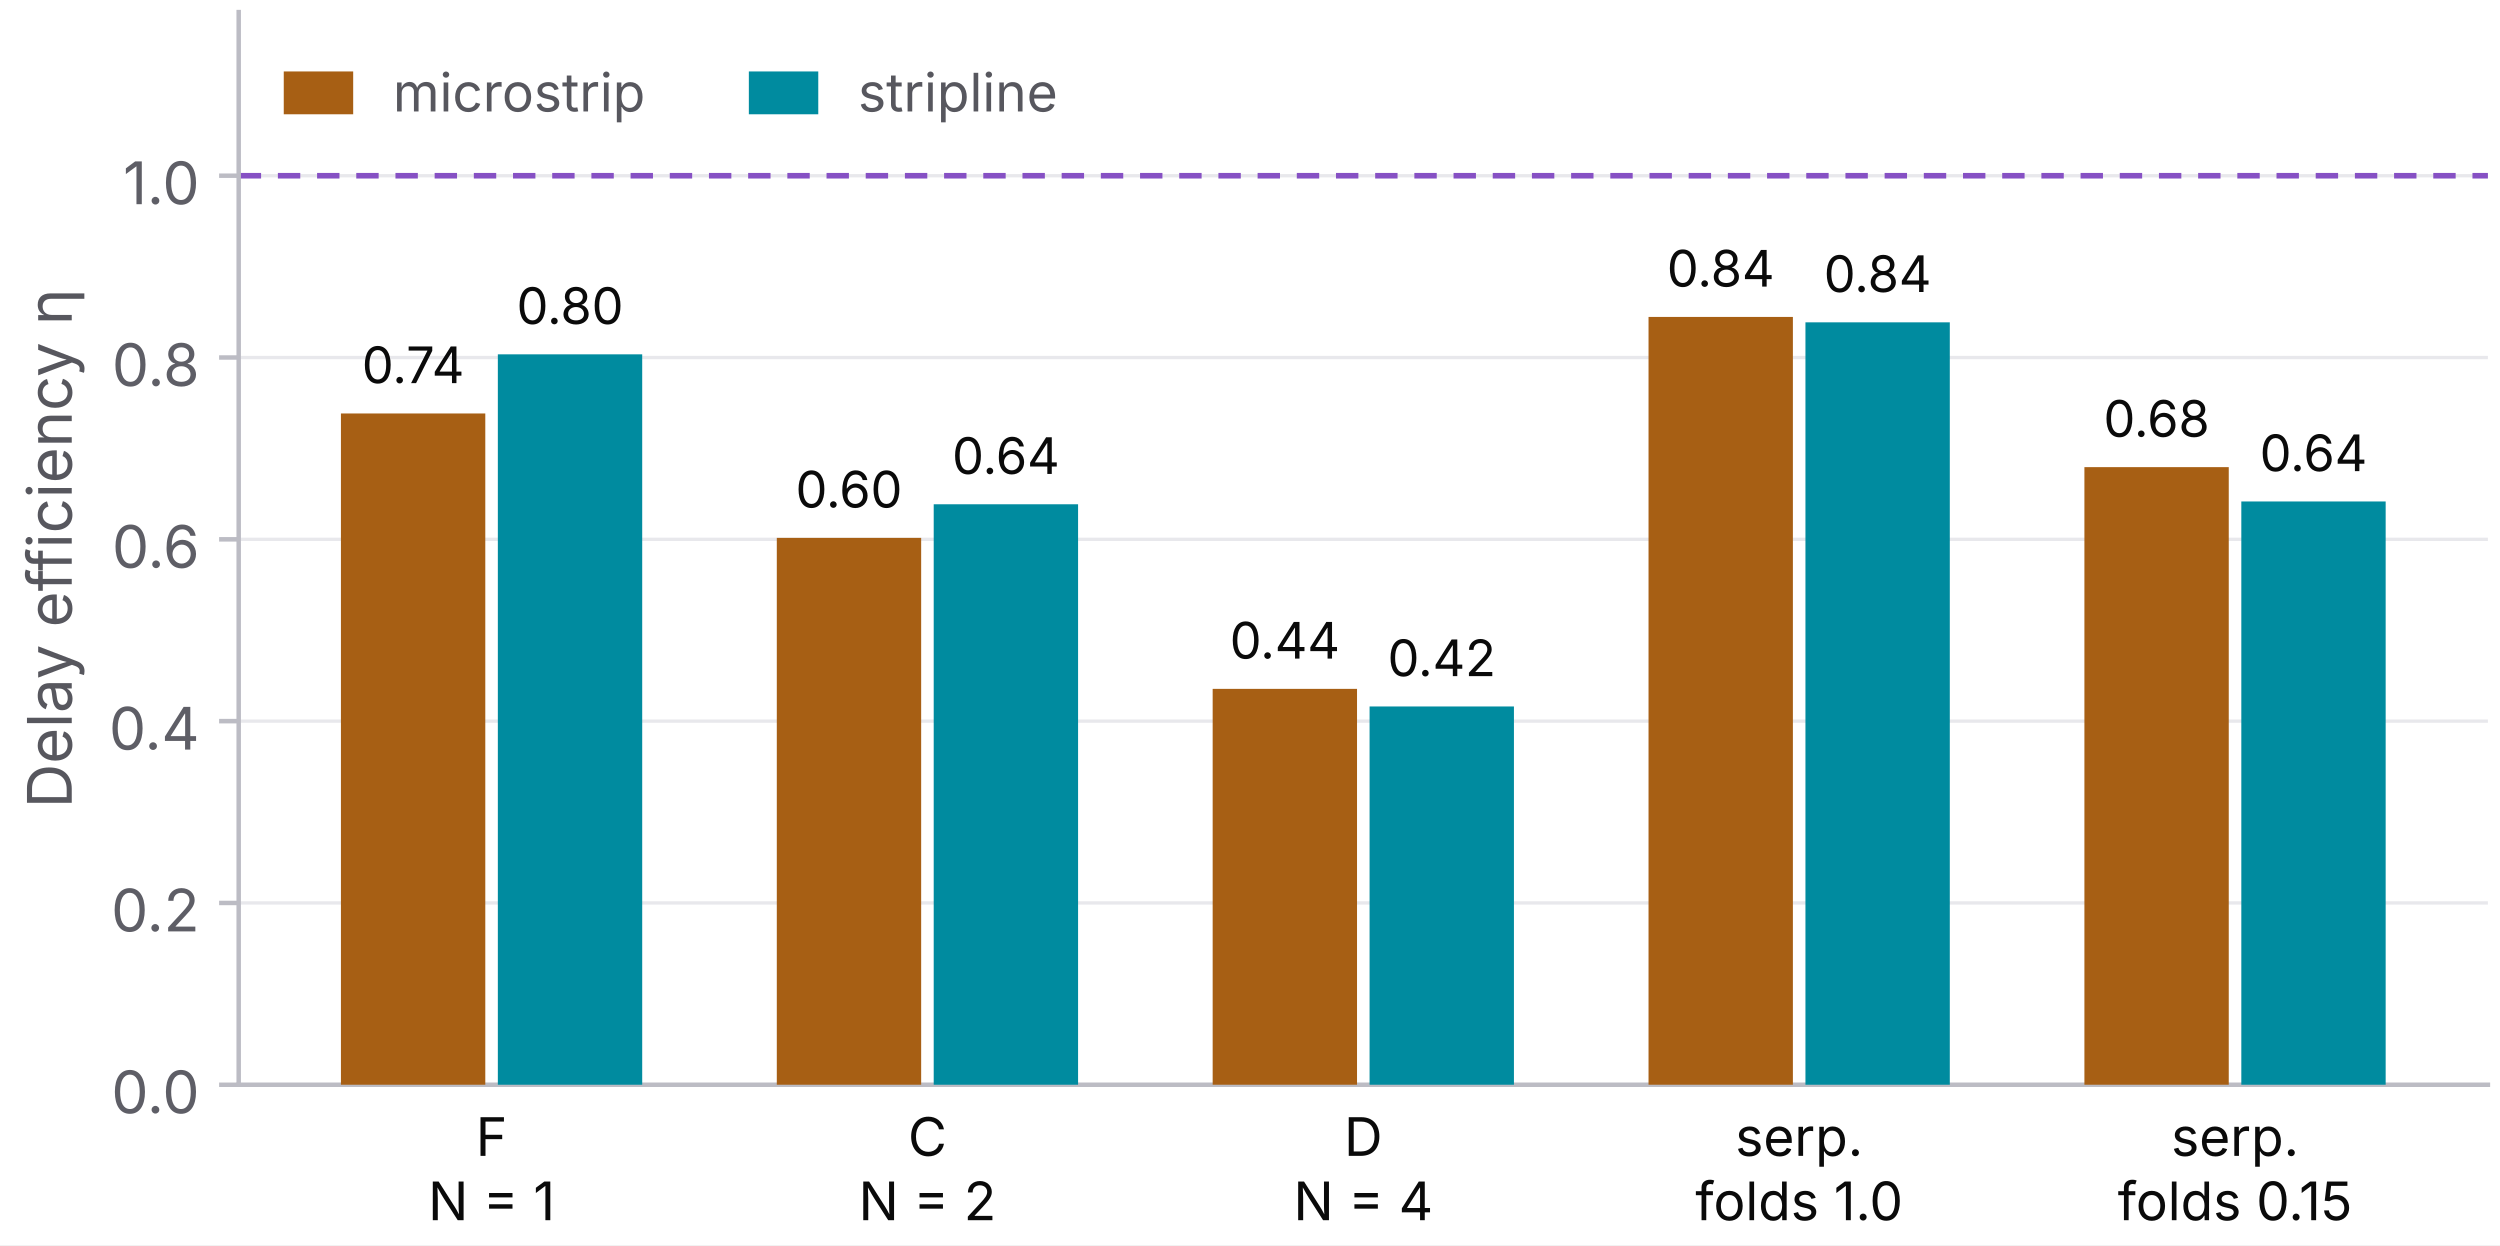
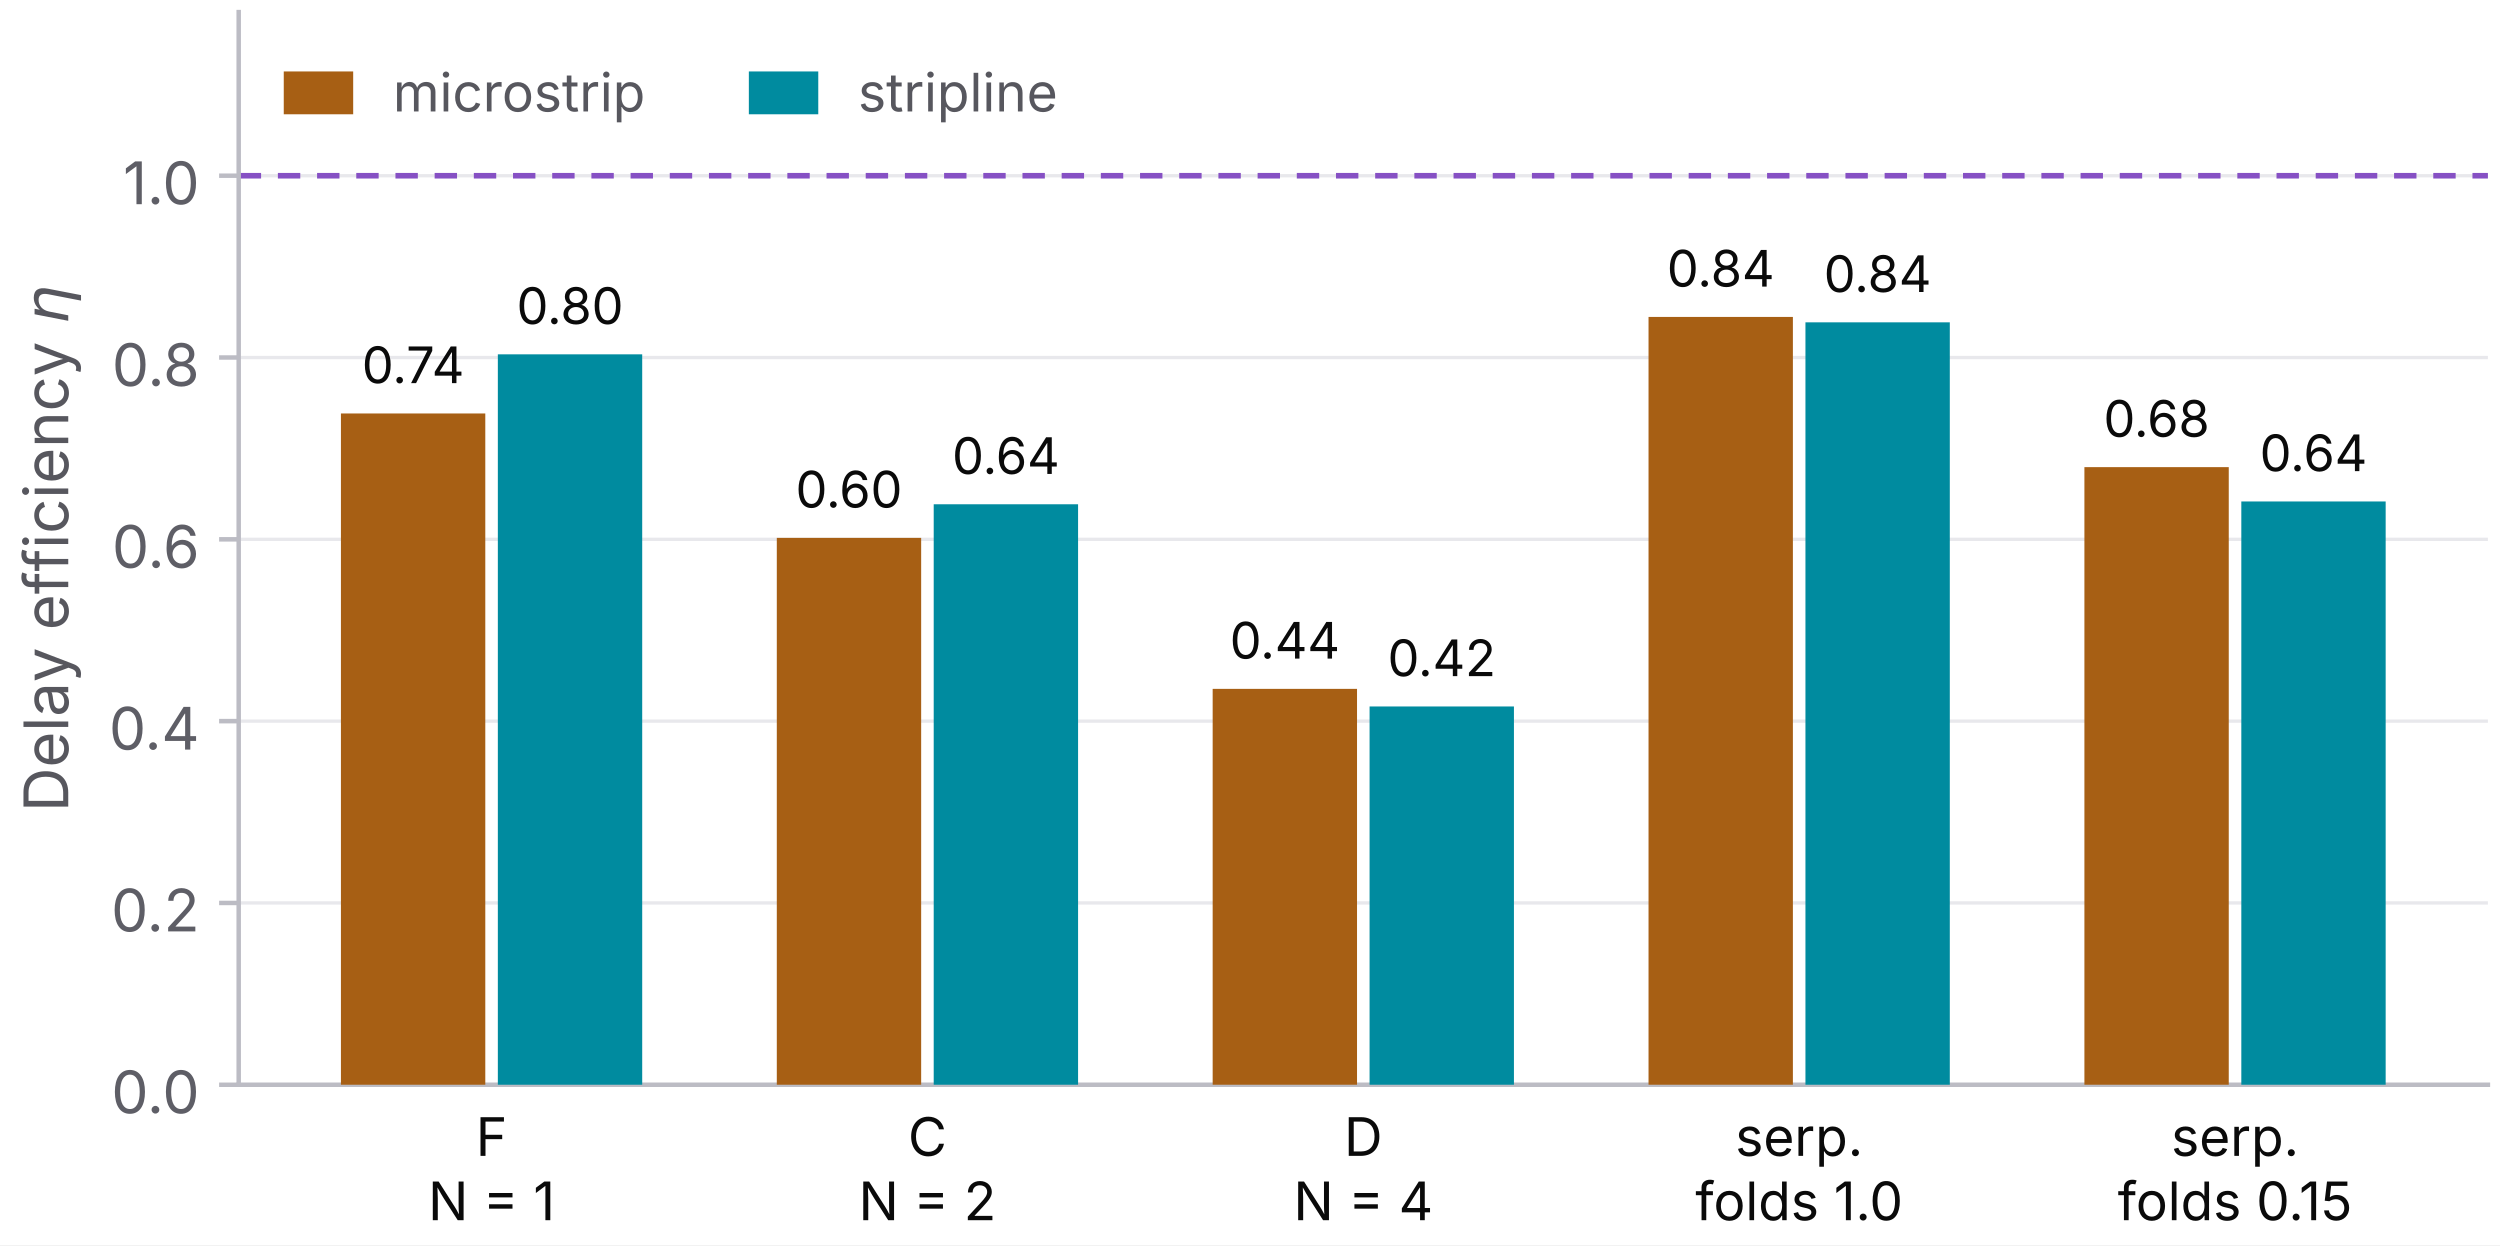
<svg xmlns="http://www.w3.org/2000/svg" xmlns:xlink="http://www.w3.org/1999/xlink" width="446.556pt" height="222.41pt" viewBox="0 0 446.556 222.41" version="1.1">
  <defs>
    <style type="text/css">*{stroke-linejoin: round; stroke-linecap: butt}</style>
  </defs>
  <g id="figure_1">
    <g id="patch_1">
      <path d="M 0 222.41  L 446.556 222.41  L 446.556 0  L 0 0  z " style="fill: #ffffff" />
    </g>
    <g id="axes_1">
      <g id="patch_2">
        <path d="M 42.636 193.761  L 444.396 193.761  L 444.396 2.16  L 42.636 2.16  z " style="fill: #ffffff" />
      </g>
      <g id="matplotlib.axis_1">
        <g id="xtick_1">
          <g id="line2d_1" />
          <g id="text_1">
            <text style="font-size: 9.5px; font-family: 'Inter'; fill: #0a0a0a" transform="translate(85.00103 206.4638)">F</text>
            <text style="font-size: 9.5px; font-family: 'Inter'; fill: #0a0a0a" transform="translate(76.47998 217.9584)">N = 1</text>
          </g>
        </g>
        <g id="xtick_2">
          <g id="line2d_2" />
          <g id="text_2">
            <text style="font-size: 9.5px; font-family: 'Inter'; fill: #0a0a0a" transform="translate(162.1909 206.4638)">C</text>
            <text style="font-size: 9.5px; font-family: 'Inter'; fill: #0a0a0a" transform="translate(153.3708 217.9584)">N = 2</text>
          </g>
        </g>
        <g id="xtick_3">
          <g id="line2d_3" />
          <g id="text_3">
            <text style="font-size: 9.5px; font-family: 'Inter'; fill: #0a0a0a" transform="translate(240.0881 206.4638)">D</text>
            <text style="font-size: 9.5px; font-family: 'Inter'; fill: #0a0a0a" transform="translate(231.055 217.9584)">N = 4</text>
          </g>
        </g>
        <g id="xtick_4">
          <g id="line2d_4" />
          <g id="text_4">
            <text style="font-size: 9.5px; font-family: 'Inter'; fill: #0a0a0a" transform="translate(309.9563 206.4638)">serp.</text>
            <text style="font-size: 9.5px; font-family: 'Inter'; fill: #0a0a0a" transform="translate(302.8247 217.9584)">folds 1.0</text>
          </g>
        </g>
        <g id="xtick_5">
          <g id="line2d_5" />
          <g id="text_5">
            <text style="font-size: 9.5px; font-family: 'Inter'; fill: #0a0a0a" transform="translate(387.812 206.4638)">serp.</text>
            <text style="font-size: 9.5px; font-family: 'Inter'; fill: #0a0a0a" transform="translate(378.2726 217.9584)">folds 0.15</text>
          </g>
        </g>
      </g>
      <g id="matplotlib.axis_2">
        <g id="ytick_1">
          <g id="line2d_6">
-             <path d="M 42.636 193.761  L 444.396 193.761  " clip-path="url(#p6793407a3e)" style="fill: none; stroke: #e8e8ec; stroke-width: 0.6; stroke-linecap: round" />
+             <path d="M 42.636 193.761  L 444.396 193.761  " clip-path="url(#pbb08564c67)" style="fill: none; stroke: #e8e8ec; stroke-width: 0.6; stroke-linecap: round" />
          </g>
          <g id="line2d_7">
            <defs>
-               <path id="mfc49d12c07" d="M 0 0  L -3.5 0  " style="stroke: #bcbcc4; stroke-width: 0.8" />
+               <path id="md6d26227fc" d="M 0 0  L -3.5 0  " style="stroke: #bcbcc4; stroke-width: 0.8" />
            </defs>
            <g>
-               <use xlink:href="#mfc49d12c07" x="42.636" y="193.761" style="fill: #bcbcc4; stroke: #bcbcc4; stroke-width: 0.8" />
+               <use xlink:href="#md6d26227fc" x="42.636" y="193.761" style="fill: #bcbcc4; stroke: #bcbcc4; stroke-width: 0.8" />
            </g>
          </g>
          <g id="text_6">
            <text style="font-size: 10.5px; font-family: 'Inter'; text-anchor: end; fill: #5e5e66" x="35.636" y="198.847" transform="rotate(-0 35.63629 198.8466)">0.0</text>
          </g>
        </g>
        <g id="ytick_2">
          <g id="line2d_8">
-             <path d="M 42.636 161.286  L 444.396 161.286  " clip-path="url(#p6793407a3e)" style="fill: none; stroke: #e8e8ec; stroke-width: 0.6; stroke-linecap: round" />
+             <path d="M 42.636 161.286  L 444.396 161.286  " clip-path="url(#pbb08564c67)" style="fill: none; stroke: #e8e8ec; stroke-width: 0.6; stroke-linecap: round" />
          </g>
          <g id="line2d_9">
            <g>
-               <use xlink:href="#mfc49d12c07" x="42.636" y="161.286" style="fill: #bcbcc4; stroke: #bcbcc4; stroke-width: 0.8" />
+               <use xlink:href="#md6d26227fc" x="42.636" y="161.286" style="fill: #bcbcc4; stroke: #bcbcc4; stroke-width: 0.8" />
            </g>
          </g>
          <g id="text_7">
            <text style="font-size: 10.5px; font-family: 'Inter'; text-anchor: end; fill: #5e5e66" x="35.636" y="166.372" transform="rotate(-0 35.63629 166.3719)">0.2</text>
          </g>
        </g>
        <g id="ytick_3">
          <g id="line2d_10">
-             <path d="M 42.636 128.811  L 444.396 128.811  " clip-path="url(#p6793407a3e)" style="fill: none; stroke: #e8e8ec; stroke-width: 0.6; stroke-linecap: round" />
+             <path d="M 42.636 128.811  L 444.396 128.811  " clip-path="url(#pbb08564c67)" style="fill: none; stroke: #e8e8ec; stroke-width: 0.6; stroke-linecap: round" />
          </g>
          <g id="line2d_11">
            <g>
-               <use xlink:href="#mfc49d12c07" x="42.636" y="128.811" style="fill: #bcbcc4; stroke: #bcbcc4; stroke-width: 0.8" />
+               <use xlink:href="#md6d26227fc" x="42.636" y="128.811" style="fill: #bcbcc4; stroke: #bcbcc4; stroke-width: 0.8" />
            </g>
          </g>
          <g id="text_8">
            <text style="font-size: 10.5px; font-family: 'Inter'; text-anchor: end; fill: #5e5e66" x="35.636" y="133.897" transform="rotate(-0 35.63629 133.8972)">0.4</text>
          </g>
        </g>
        <g id="ytick_4">
          <g id="line2d_12">
-             <path d="M 42.636 96.337  L 444.396 96.337  " clip-path="url(#p6793407a3e)" style="fill: none; stroke: #e8e8ec; stroke-width: 0.6; stroke-linecap: round" />
+             <path d="M 42.636 96.337  L 444.396 96.337  " clip-path="url(#pbb08564c67)" style="fill: none; stroke: #e8e8ec; stroke-width: 0.6; stroke-linecap: round" />
          </g>
          <g id="line2d_13">
            <g>
-               <use xlink:href="#mfc49d12c07" x="42.636" y="96.337" style="fill: #bcbcc4; stroke: #bcbcc4; stroke-width: 0.8" />
+               <use xlink:href="#md6d26227fc" x="42.636" y="96.337" style="fill: #bcbcc4; stroke: #bcbcc4; stroke-width: 0.8" />
            </g>
          </g>
          <g id="text_9">
            <text style="font-size: 10.5px; font-family: 'Inter'; text-anchor: end; fill: #5e5e66" x="35.636" y="101.423" transform="rotate(-0 35.63629 101.4225)">0.6</text>
          </g>
        </g>
        <g id="ytick_5">
          <g id="line2d_14">
-             <path d="M 42.636 63.862  L 444.396 63.862  " clip-path="url(#p6793407a3e)" style="fill: none; stroke: #e8e8ec; stroke-width: 0.6; stroke-linecap: round" />
+             <path d="M 42.636 63.862  L 444.396 63.862  " clip-path="url(#pbb08564c67)" style="fill: none; stroke: #e8e8ec; stroke-width: 0.6; stroke-linecap: round" />
          </g>
          <g id="line2d_15">
            <g>
-               <use xlink:href="#mfc49d12c07" x="42.636" y="63.862" style="fill: #bcbcc4; stroke: #bcbcc4; stroke-width: 0.8" />
+               <use xlink:href="#md6d26227fc" x="42.636" y="63.862" style="fill: #bcbcc4; stroke: #bcbcc4; stroke-width: 0.8" />
            </g>
          </g>
          <g id="text_10">
            <text style="font-size: 10.5px; font-family: 'Inter'; text-anchor: end; fill: #5e5e66" x="35.636" y="68.948" transform="rotate(-0 35.63629 68.94784)">0.8</text>
          </g>
        </g>
        <g id="ytick_6">
          <g id="line2d_16">
-             <path d="M 42.636 31.387  L 444.396 31.387  " clip-path="url(#p6793407a3e)" style="fill: none; stroke: #e8e8ec; stroke-width: 0.6; stroke-linecap: round" />
+             <path d="M 42.636 31.387  L 444.396 31.387  " clip-path="url(#pbb08564c67)" style="fill: none; stroke: #e8e8ec; stroke-width: 0.6; stroke-linecap: round" />
          </g>
          <g id="line2d_17">
            <g>
-               <use xlink:href="#mfc49d12c07" x="42.636" y="31.387" style="fill: #bcbcc4; stroke: #bcbcc4; stroke-width: 0.8" />
+               <use xlink:href="#md6d26227fc" x="42.636" y="31.387" style="fill: #bcbcc4; stroke: #bcbcc4; stroke-width: 0.8" />
            </g>
          </g>
          <g id="text_11">
            <text style="font-size: 10.5px; font-family: 'Inter'; text-anchor: end; fill: #5e5e66" x="35.636" y="36.473" transform="rotate(-0 35.63629 36.47315)">1.0</text>
          </g>
        </g>
        <g id="text_12">
-           <text style="font-size: 11px; font-family: 'Inter'; text-anchor: middle; fill: #57575e" x="12.816" y="97.96" transform="rotate(-90 12.81625 97.96032)">Delay efficiency η</text>
+           <g style="fill: #57575e" transform="translate(12.81625 145.0403) rotate(-90)">
+             <text>
+               <tspan x="0" y="-0.625" style="font-size: 11px; font-family: 'Inter'; fill: #57575e">D</tspan>
+               <tspan x="7.938" y="-0.625" style="font-size: 11px; font-family: 'Inter'; fill: #57575e">e</tspan>
+               <tspan x="14.352" y="-0.625" style="font-size: 11px; font-family: 'Inter'; fill: #57575e">l</tspan>
+               <tspan x="17.016" y="-0.625" style="font-size: 11px; font-family: 'Inter'; fill: #57575e">a</tspan>
+               <tspan x="23.192" y="-0.625" style="font-size: 11px; font-family: 'Inter'; fill: #57575e">y</tspan>
+               <tspan x="29.375" y="-0.625" style="font-size: 11px; font-family: 'Inter'; fill: #57575e"> </tspan>
+               <tspan x="32.468" y="-0.625" style="font-size: 11px; font-family: 'Inter'; fill: #57575e">e</tspan>
+               <tspan x="38.881" y="-0.625" style="font-size: 11px; font-family: 'Inter'; fill: #57575e">f</tspan>
+               <tspan x="42.953" y="-0.625" style="font-size: 11px; font-family: 'Inter'; fill: #57575e">f</tspan>
+               <tspan x="47.024" y="-0.625" style="font-size: 11px; font-family: 'Inter'; fill: #57575e">i</tspan>
+               <tspan x="49.688" y="-0.625" style="font-size: 11px; font-family: 'Inter'; fill: #57575e">c</tspan>
+               <tspan x="55.972" y="-0.625" style="font-size: 11px; font-family: 'Inter'; fill: #57575e">i</tspan>
+               <tspan x="58.636" y="-0.625" style="font-size: 11px; font-family: 'Inter'; fill: #57575e">e</tspan>
+               <tspan x="65.049" y="-0.625" style="font-size: 11px; font-family: 'Inter'; fill: #57575e">n</tspan>
+               <tspan x="71.548" y="-0.625" style="font-size: 11px; font-family: 'Inter'; fill: #57575e">c</tspan>
+               <tspan x="77.833" y="-0.625" style="font-size: 11px; font-family: 'Inter'; fill: #57575e">y</tspan>
+               <tspan x="84.015" y="-0.625" style="font-size: 11px; font-family: 'Inter'; fill: #57575e"> </tspan>
+               <tspan x="87.108" y="-0.625" style="font-style: oblique; font-size: 11px; font-family: 'DejaVu Sans'; fill: #57575e">η</tspan>
+             </text>
+           </g>
        </g>
      </g>
      <g id="line2d_18">
-         <path d="M 42.636 31.387  L 444.396 31.387  " clip-path="url(#p6793407a3e)" style="fill: none; stroke-dasharray: 4,3; stroke-dashoffset: 0; stroke: #8650c4" />
+         <path d="M 42.636 31.387  L 444.396 31.387  " clip-path="url(#pbb08564c67)" style="fill: none; stroke-dasharray: 4,3; stroke-dashoffset: 0; stroke: #8650c4" />
      </g>
      <g id="patch_3">
        <path d="M 42.636 193.761  L 42.636 2.16  " style="fill: none; stroke: #bcbcc4; stroke-width: 0.8; stroke-linejoin: miter; stroke-linecap: square" />
      </g>
      <g id="patch_4">
        <path d="M 42.636 193.761  L 444.396 193.761  " style="fill: none; stroke: #bcbcc4; stroke-width: 0.8; stroke-linejoin: miter; stroke-linecap: square" />
      </g>
      <g id="patch_5">
-         <path d="M 60.898 193.761  L 86.684 193.761  L 86.684 73.85  L 60.898 73.85  z " clip-path="url(#p6793407a3e)" style="fill: #a75f14" />
+         <path d="M 60.898 193.761  L 86.684 193.761  L 86.684 73.85  L 60.898 73.85  z " clip-path="url(#pbb08564c67)" style="fill: #a75f14" />
      </g>
      <g id="text_13">
        <text style="font-size: 9px; font-family: 'Inter'; text-anchor: middle; fill: #0a0a0a" x="73.791" y="68.432" transform="rotate(-0 73.791 68.43202)">0.74</text>
      </g>
      <g id="patch_6">
-         <path d="M 88.926 193.761  L 114.712 193.761  L 114.712 63.289  L 88.926 63.289  z " clip-path="url(#p6793407a3e)" style="fill: #008b9f" />
+         <path d="M 88.926 193.761  L 114.712 193.761  L 114.712 63.289  L 88.926 63.289  z " clip-path="url(#pbb08564c67)" style="fill: #008b9f" />
      </g>
      <g id="text_14">
        <text style="font-size: 9px; font-family: 'Inter'; text-anchor: middle; fill: #0a0a0a" x="101.819" y="57.871" transform="rotate(-0 101.819 57.87065)">0.80</text>
      </g>
      <g id="patch_7">
-         <path d="M 138.754 193.761  L 164.54 193.761  L 164.54 96.074  L 138.754 96.074  z " clip-path="url(#p6793407a3e)" style="fill: #a75f14" />
+         <path d="M 138.754 193.761  L 164.54 193.761  L 164.54 96.074  L 138.754 96.074  z " clip-path="url(#pbb08564c67)" style="fill: #a75f14" />
      </g>
      <g id="text_15">
        <text style="font-size: 9px; font-family: 'Inter'; text-anchor: middle; fill: #0a0a0a" x="151.647" y="90.655" transform="rotate(-0 151.6466 90.65522)">0.60</text>
      </g>
      <g id="patch_8">
-         <path d="M 166.782 193.761  L 192.568 193.761  L 192.568 90.073  L 166.782 90.073  z " clip-path="url(#p6793407a3e)" style="fill: #008b9f" />
+         <path d="M 166.782 193.761  L 192.568 193.761  L 192.568 90.073  L 166.782 90.073  z " clip-path="url(#pbb08564c67)" style="fill: #008b9f" />
      </g>
      <g id="text_16">
        <text style="font-size: 9px; font-family: 'Inter'; text-anchor: middle; fill: #0a0a0a" x="179.675" y="84.655" transform="rotate(-0 179.6747 84.65451)">0.64</text>
      </g>
      <g id="patch_9">
-         <path d="M 216.609 193.761  L 242.395 193.761  L 242.395 123.053  L 216.609 123.053  z " clip-path="url(#p6793407a3e)" style="fill: #a75f14" />
+         <path d="M 216.609 193.761  L 242.395 193.761  L 242.395 123.053  L 216.609 123.053  z " clip-path="url(#pbb08564c67)" style="fill: #a75f14" />
      </g>
      <g id="text_17">
        <text style="font-size: 9px; font-family: 'Inter'; text-anchor: middle; fill: #0a0a0a" x="229.502" y="117.635" transform="rotate(-0 229.5023 117.6347)">0.44</text>
      </g>
      <g id="patch_10">
-         <path d="M 244.637 193.761  L 270.423 193.761  L 270.423 126.192  L 244.637 126.192  z " clip-path="url(#p6793407a3e)" style="fill: #008b9f" />
+         <path d="M 244.637 193.761  L 270.423 193.761  L 270.423 126.192  L 244.637 126.192  z " clip-path="url(#pbb08564c67)" style="fill: #008b9f" />
      </g>
      <g id="text_18">
        <text style="font-size: 9px; font-family: 'Inter'; text-anchor: middle; fill: #0a0a0a" x="257.53" y="120.774" transform="rotate(-0 257.5303 120.7741)">0.42</text>
      </g>
      <g id="patch_11">
-         <path d="M 294.465 193.761  L 320.251 193.761  L 320.251 56.608  L 294.465 56.608  z " clip-path="url(#p6793407a3e)" style="fill: #a75f14" />
+         <path d="M 294.465 193.761  L 320.251 193.761  L 320.251 56.608  L 294.465 56.608  z " clip-path="url(#pbb08564c67)" style="fill: #a75f14" />
      </g>
      <g id="text_19">
        <text style="font-size: 9px; font-family: 'Inter'; text-anchor: middle; fill: #0a0a0a" x="307.358" y="51.19" transform="rotate(-0 307.3579 51.19013)">0.84</text>
      </g>
      <g id="patch_12">
-         <path d="M 322.493 193.761  L 348.279 193.761  L 348.279 57.581  L 322.493 57.581  z " clip-path="url(#p6793407a3e)" style="fill: #008b9f" />
+         <path d="M 322.493 193.761  L 348.279 193.761  L 348.279 57.581  L 322.493 57.581  z " clip-path="url(#pbb08564c67)" style="fill: #008b9f" />
      </g>
      <g id="text_20">
        <text style="font-size: 9px; font-family: 'Inter'; text-anchor: middle; fill: #0a0a0a" x="335.386" y="52.162" transform="rotate(-0 335.3859 52.16239)">0.84</text>
      </g>
      <g id="patch_13">
-         <path d="M 372.321 193.761  L 398.106 193.761  L 398.106 83.436  L 372.321 83.436  z " clip-path="url(#p6793407a3e)" style="fill: #a75f14" />
+         <path d="M 372.321 193.761  L 398.106 193.761  L 398.106 83.436  L 372.321 83.436  z " clip-path="url(#pbb08564c67)" style="fill: #a75f14" />
      </g>
      <g id="text_21">
        <text style="font-size: 9px; font-family: 'Inter'; text-anchor: middle; fill: #0a0a0a" x="385.214" y="78.018" transform="rotate(-0 385.2135 78.01806)">0.68</text>
      </g>
      <g id="patch_14">
-         <path d="M 400.349 193.761  L 426.134 193.761  L 426.134 89.573  L 400.349 89.573  z " clip-path="url(#p6793407a3e)" style="fill: #008b9f" />
+         <path d="M 400.349 193.761  L 426.134 193.761  L 426.134 89.573  L 400.349 89.573  z " clip-path="url(#pbb08564c67)" style="fill: #008b9f" />
      </g>
      <g id="text_22">
        <text style="font-size: 9px; font-family: 'Inter'; text-anchor: middle; fill: #0a0a0a" x="413.242" y="84.155" transform="rotate(-0 413.2416 84.15513)">0.64</text>
      </g>
      <g id="legend_1">
        <g id="patch_15">
          <path d="M 51.186 19.913  L 62.586 19.913  L 62.586 13.263  L 51.186 13.263  z " style="fill: #a75f14; stroke: #a75f14; stroke-linejoin: miter" />
        </g>
        <g id="text_23">
          <text style="font-size: 9.5px; font-family: 'Inter'; text-anchor: start; fill: #57575e" x="70.186" y="19.913" transform="rotate(-0 70.18629 19.91313)">microstrip</text>
        </g>
        <g id="patch_16">
          <path d="M 134.261 19.913  L 145.661 19.913  L 145.661 13.263  L 134.261 13.263  z " style="fill: #008b9f; stroke: #008b9f; stroke-linejoin: miter" />
        </g>
        <g id="text_24">
          <text style="font-size: 9.5px; font-family: 'Inter'; text-anchor: start; fill: #57575e" x="153.261" y="19.913" transform="rotate(-0 153.2608 19.91313)">stripline</text>
        </g>
      </g>
    </g>
  </g>
  <defs>
-     <clipPath id="p6793407a3e">
+     <clipPath id="pbb08564c67">
      <rect x="42.636" y="2.16" width="401.76" height="191.601" />
    </clipPath>
  </defs>
</svg>
